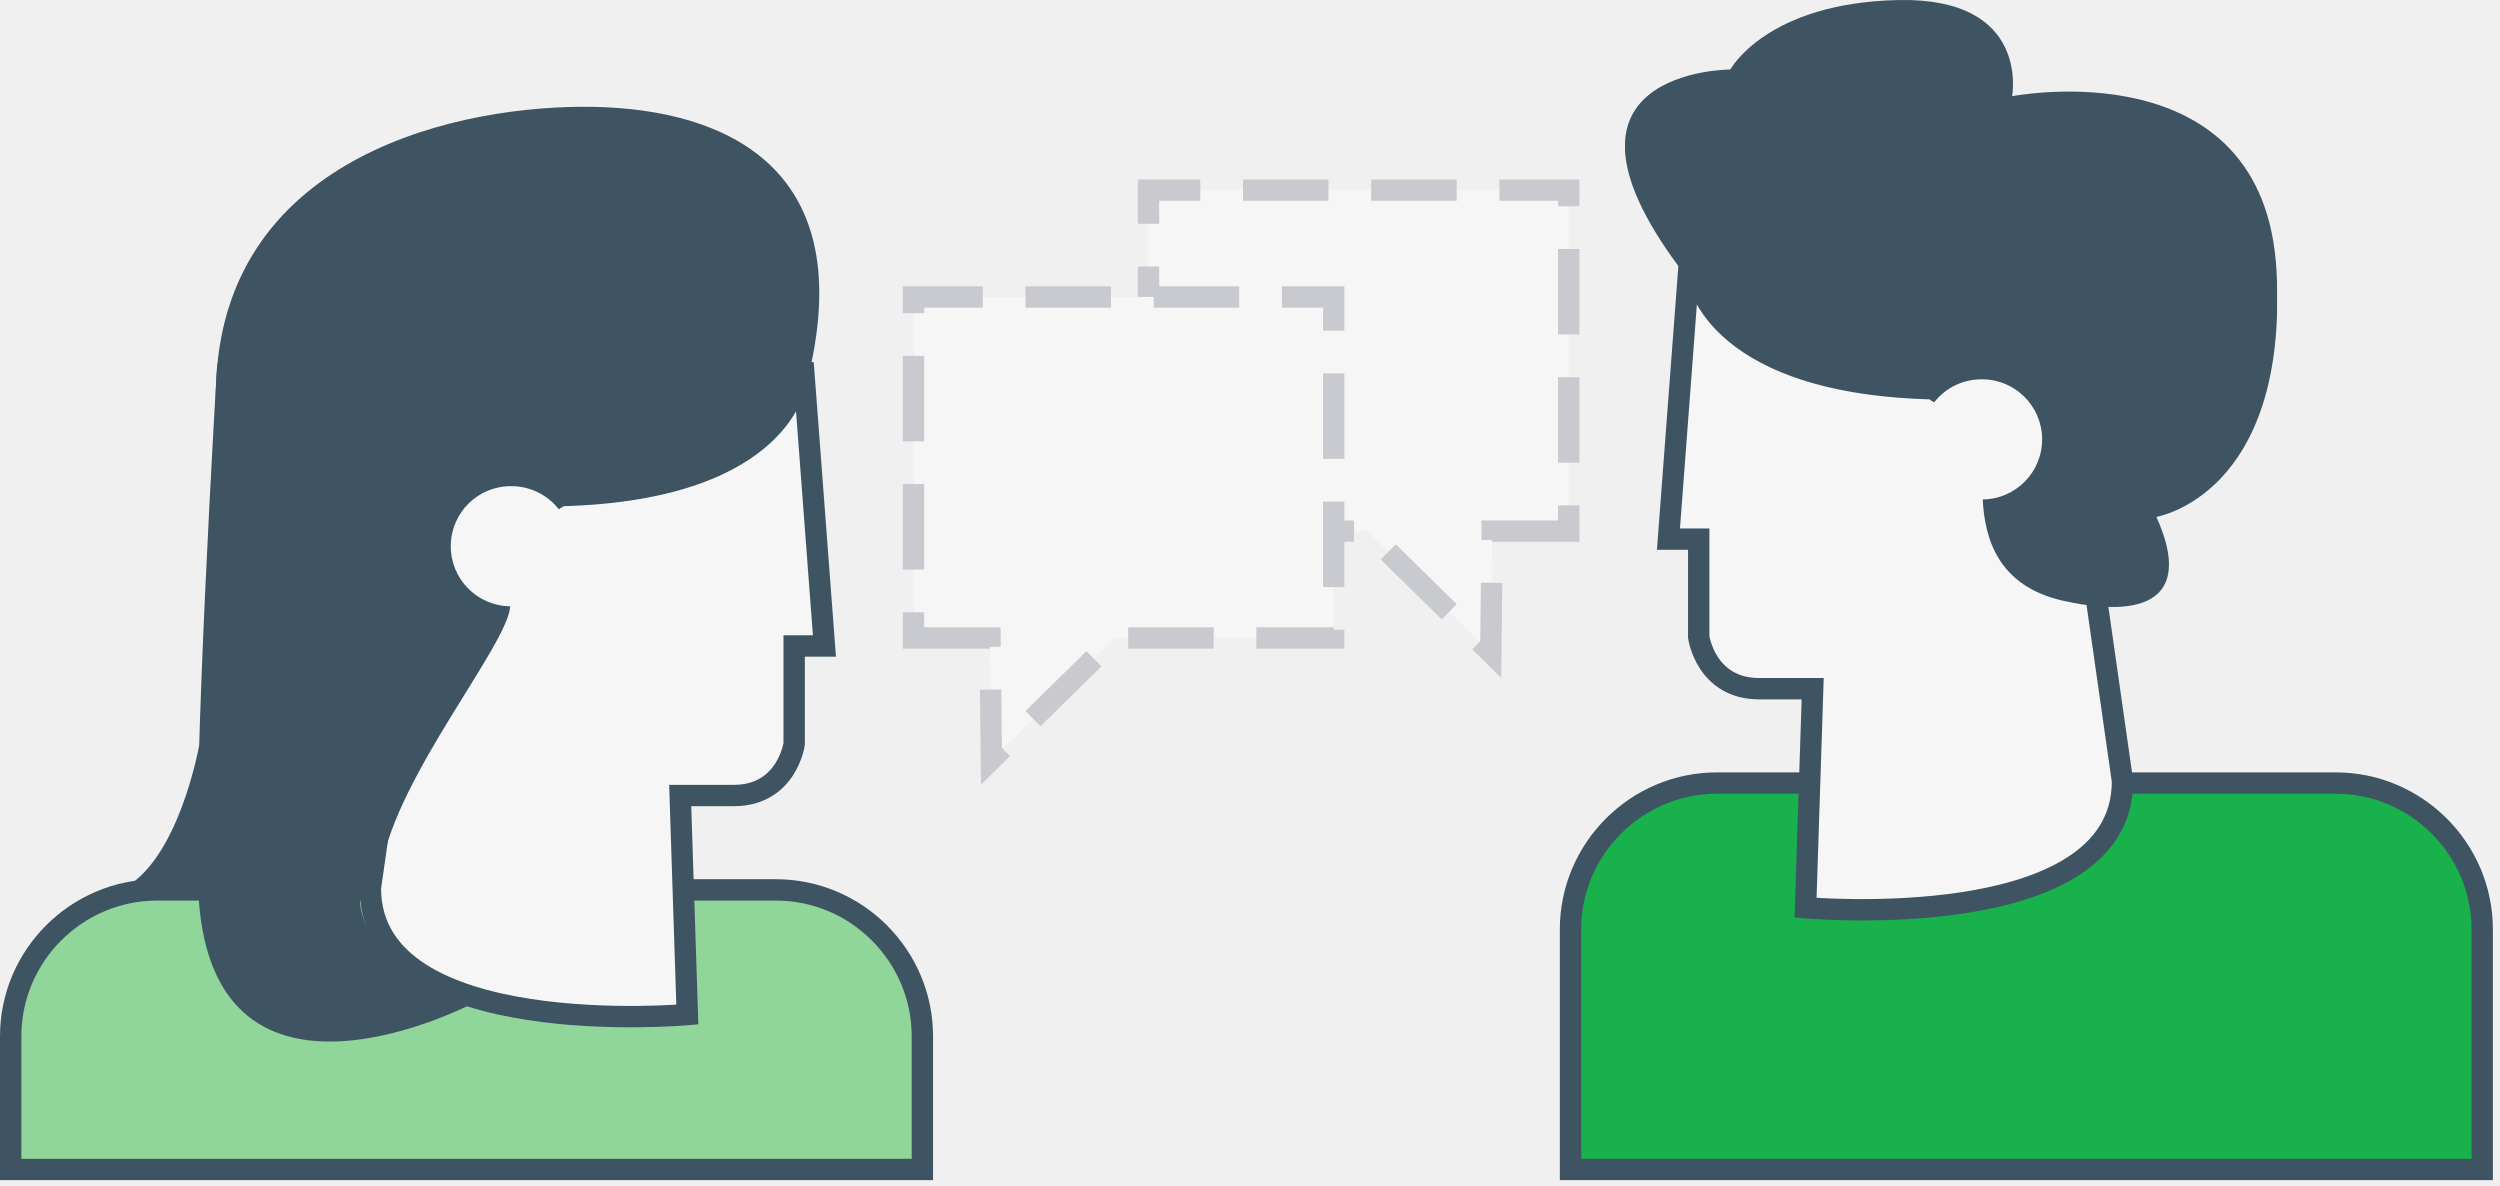
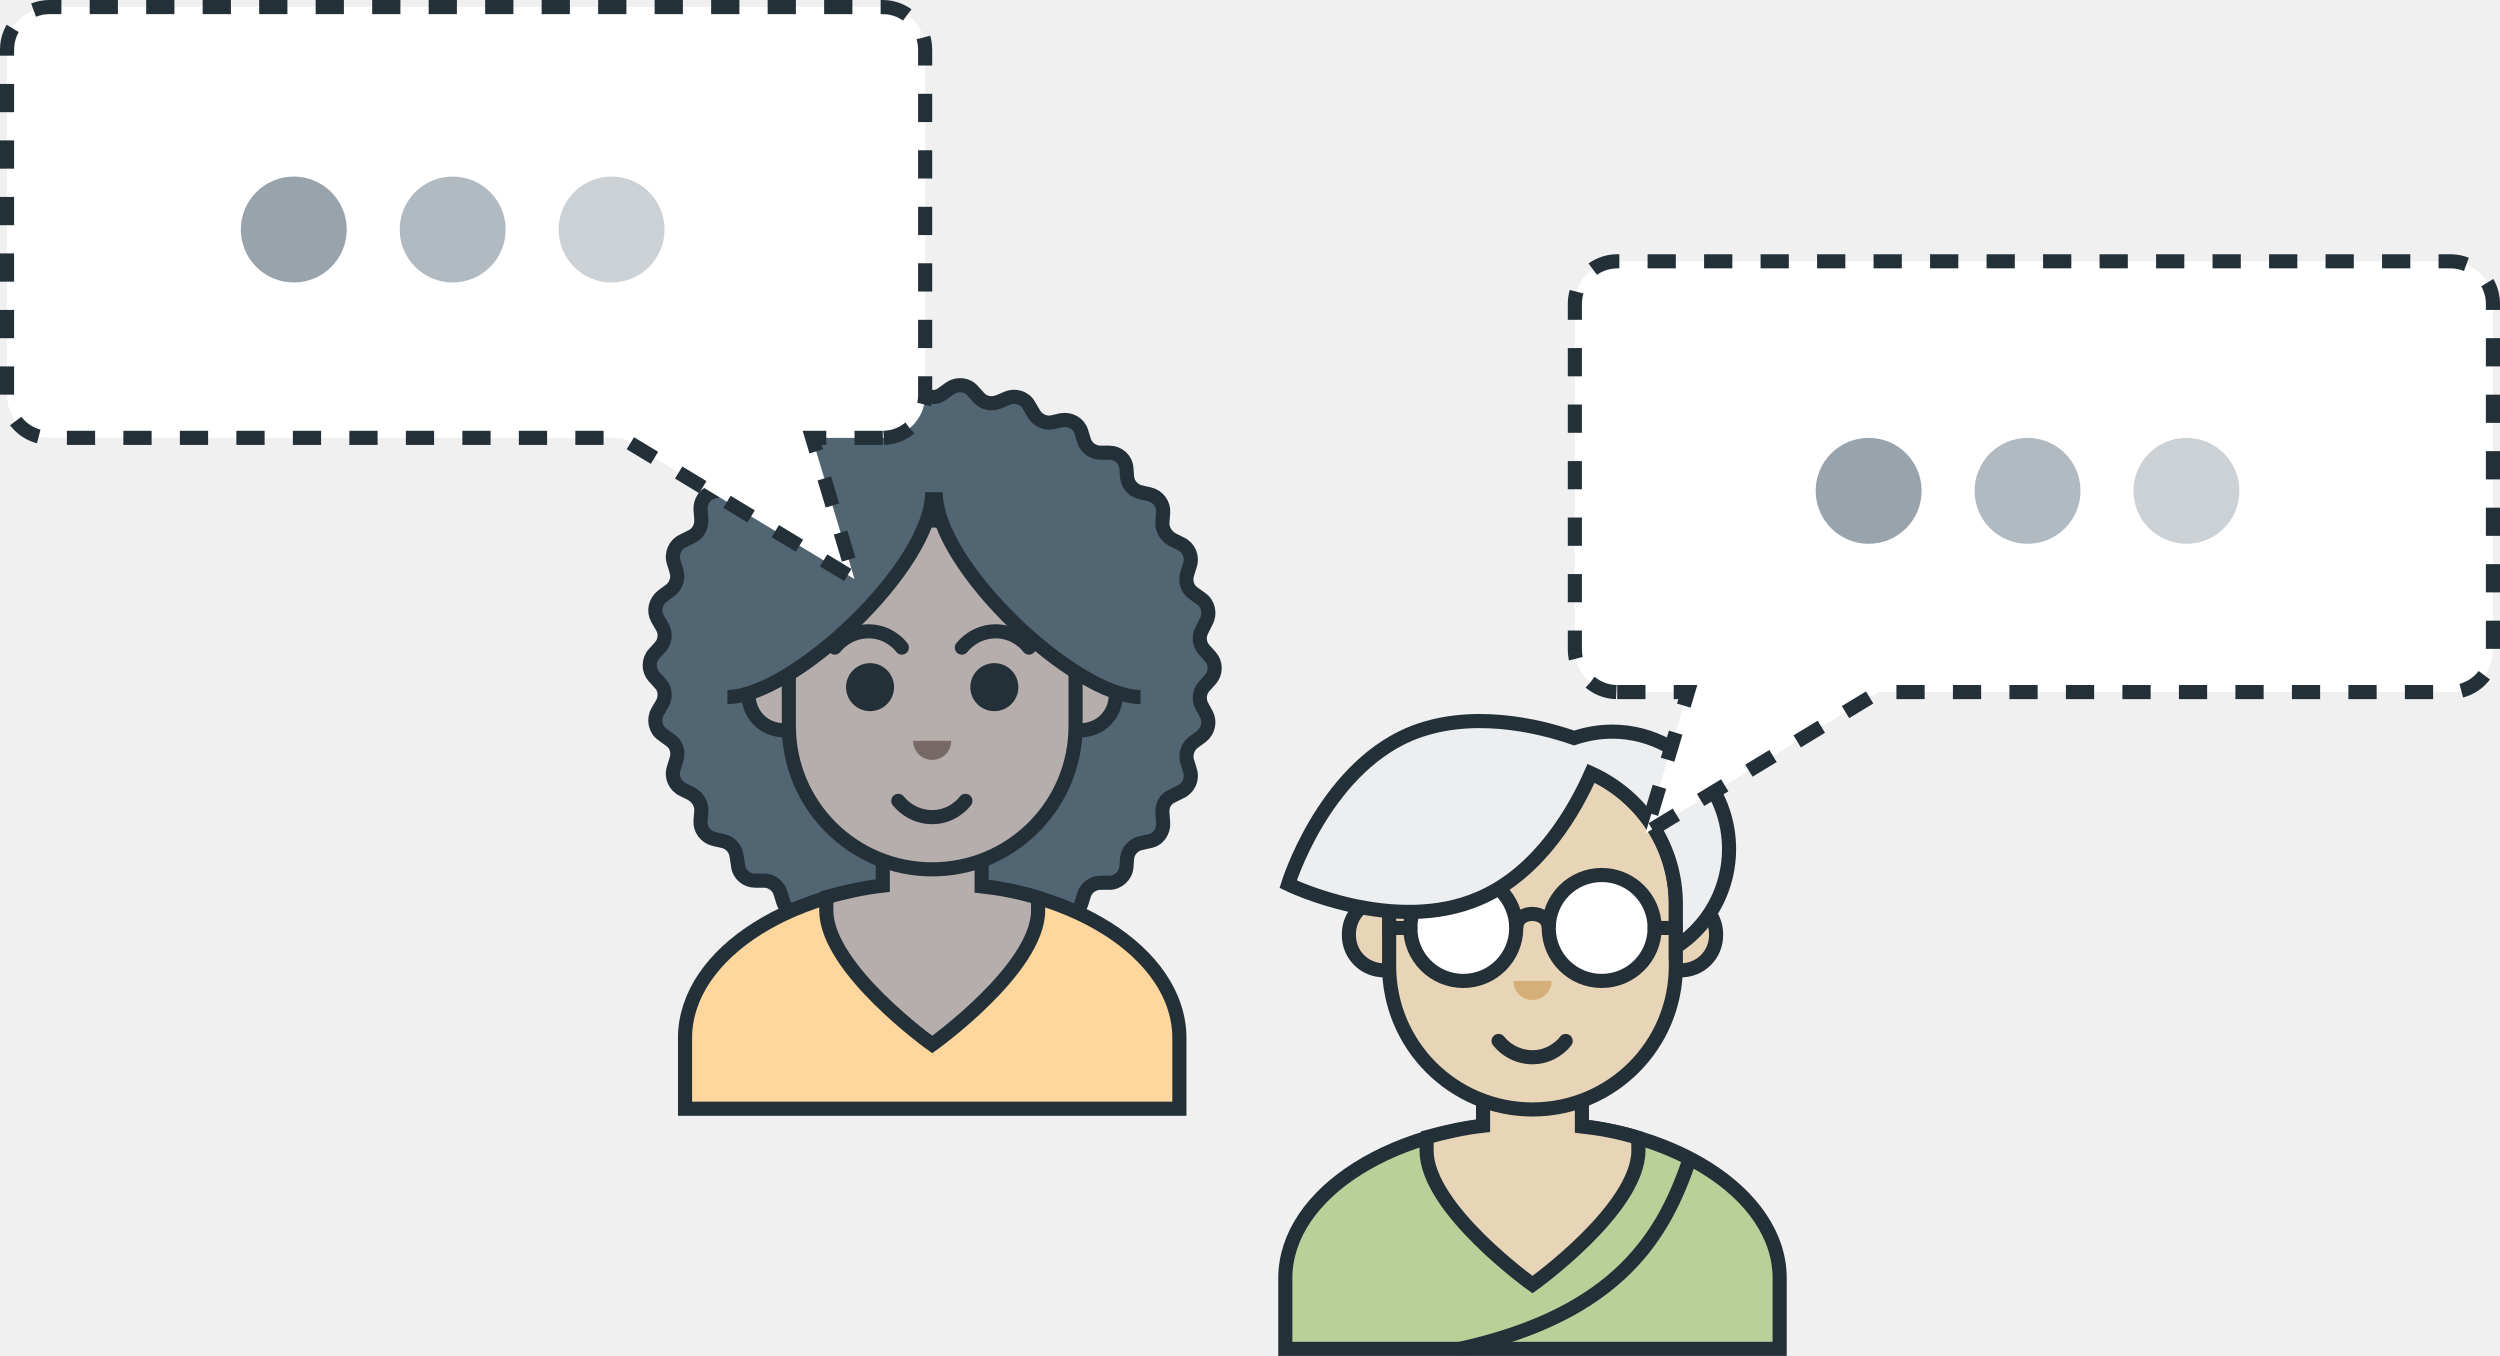
- <svg xmlns="http://www.w3.org/2000/svg" xmlns:xlink="http://www.w3.org/1999/xlink" width="234" height="111">
-   <defs>
-     <path id="a" d="M.09.537h61.066v56.815H.091z" />
-   </defs>
-   <g fill="none" fill-rule="evenodd">
-     <path fill="#19B14B" d="M232.334 109.463H147v-22.47c0-7.534 6.163-13.697 13.696-13.697h57.942c7.533 0 13.696 6.163 13.696 13.696v22.471z" />
-     <path stroke="#3F5463" stroke-width="2" d="M232.334 109.463H147v-22.47c0-7.534 6.163-13.697 13.696-13.697h57.942c7.533 0 13.696 6.163 13.696 13.696v22.471z" />
-     <path fill="#F5F6F5" d="M158.167 23.963l-2 26.5H159v9.166s.667 4.834 5.667 4.834h5l-.667 20.5s29.667 2.666 29.667-11.834L191.5 22.963l-33.333 1z" />
-     <path stroke="#3F5463" stroke-width="2" d="M158.167 23.963l-2 26.5H159v9.166s.667 4.834 5.667 4.834h5l-.667 20.5s29.667 2.666 29.667-11.834L191.5 22.963l-33.333 1z" />
-     <g transform="translate(152 -.537)">
-       <mask id="b" fill="#fff">
-         <use xlink:href="#a" />
-       </mask>
-       <path fill="#3F5463" d="M61.084 25.916c-1.125-21-24.75-16.375-24.75-16.375s1.75-9.25-10.625-9-15.75 6.5-15.75 6.5-19.125 0-4.125 19.375c0 0 1.25 10.875 22.75 11.5 0 0 .17.104.447.288a5.615 5.615 0 0 1 4.428-2.163 5.622 5.622 0 1 1 .123 11.244c.182 3.561 1.365 8.145 7.627 9.506 8.625 1.875 11.75-1 8.625-7.875 0 0 12.375-2 11.25-23" mask="url(#b)" />
-     </g>
-     <path fill="#00AC18" fill-opacity=".4" d="M1 109.463h85.334v-12.47c0-7.534-6.163-13.697-13.696-13.697H14.696C7.163 83.296 1 89.46 1 96.992v12.471z" />
-     <path stroke="#3F5463" stroke-width="2" d="M1 109.463h85.334v-12.47c0-7.534-6.163-13.697-13.696-13.697H14.696C7.163 83.296 1 89.46 1 96.992v12.471z" />
-     <path fill="#F5F6F5" d="M75.167 33.963l2 26.5h-2.833v9.166s-.667 4.834-5.667 4.834h-5l.667 20.5S34.667 97.63 34.667 83.13l7.167-50.166 33.333 1z" />
-     <path stroke="#3F5463" stroke-width="2" d="M75.167 33.963l2 26.5h-2.833v9.166s-.667 4.834-5.667 4.834h-5l.667 20.5S34.667 97.63 34.667 83.13l7.167-50.166 33.333 1z" />
-     <path fill="#3F5463" d="M20.25 35.38c1.125-21 23-25.626 35.375-25.376S80.667 15.796 75.5 35.88c0 0-1.25 10.875-22.75 11.5 0 0-.171.104-.447.288a5.615 5.615 0 0 0-4.428-2.163 5.622 5.622 0 1 0-.123 11.244c-.182 3.561-10.585 15.84-12.043 24.381-1.46 8.542-7.334-15.875-4.21-22.75 0 0-12.374-2-11.25-23" />
-     <path fill="#F5F6F5" d="M146.834 49.713h-7.167l-.125 11.375-11.583-11.375h-20.46V17.796h39.335z" />
-     <path stroke="#C8CACF" stroke-dasharray="8 4" stroke-width="2" d="M146.834 49.713h-7.167l-.125 11.375-11.583-11.375h-20.46V17.796h39.335z" />
-     <path fill="#F5F6F5" d="M85.5 59.713h7.167l.125 11.375 11.583-11.375h20.459V27.796H85.5z" />
-     <path stroke="#C8CACF" stroke-dasharray="8 4" stroke-width="2" d="M85.5 59.713h7.167l.125 11.375 11.583-11.375h20.459V27.796H85.5z" />
-     <path fill="#3F5463" d="M38.334 66.63s-3.25 12-4.5 16.25 5 10.5 10.5 11c0 0-24.375 12.874-25.75-10-.632-10.508 1.75-49.876 1.75-49.876" />
-     <path fill="#3F5463" d="M18.646 69.754s-1.937 11-7.312 13.5h8.874V70.13l-1.562-.375z" />
-   </g>
+ <svg xmlns="http://www.w3.org/2000/svg" id="Layer_1" viewBox="0 0 354 192">
+   <style>
+     .st1,.st2{fill:#e8d4b6;stroke:#243038;stroke-width:2;stroke-miterlimit:10}.st2{fill:#fff}.st4{stroke-linecap:round}.st4,.st6,.st9{fill:none;stroke:#243038;stroke-width:2;stroke-miterlimit:10}.st9{fill:#b6aeac}.st10{fill:#243038}.st13{fill:#fff;stroke:#243038;stroke-width:2;stroke-miterlimit:10;stroke-dasharray:4}.st14{fill:#99a3ac}.st15{fill:#b2bac1}.st16{fill:#ccd1d5}
+   </style>
+   <path d="M217 159c-19.3 0-35 9.9-35 22v10h70v-10c0-12.1-15.7-22-35-22z" fill="#b9d199" stroke="#243038" stroke-width="2" stroke-miterlimit="10" />
+   <path class="st1" d="M196 127.3h42c2.8 0 5 2.2 5 5v.1c0 2.8-2.2 5-5 5h-42c-2.8 0-5-2.2-5-5v-.1c0-2.8 2.2-5 5-5zM231.9 161.1c-2.6-.8-5.2-1.3-7.9-1.6V153c0-3.9-3.1-7-7-7s-7 3.1-7 7v6.4c-2.7.3-5.3.9-7.9 1.6-.1.6-.1 1.3-.1 1.9 0 8.3 15 19 15 19s15-10.7 15-19c0-.5 0-1.2-.1-1.8z" />
+   <path class="st1" d="M196.7 136.8c0 11.2 9.1 20.3 20.3 20.3s20.3-9.1 20.3-20.3V128c0-11.2-9.1-20.3-20.3-20.3s-20.3 9.1-20.3 20.3v8.8z" />
+   <circle class="st2" cx="207.2" cy="131.4" r="7.5" />
+   <circle class="st2" cx="226.8" cy="131.4" r="7.5" />
+   <path d="M217 141.6c1.5 0 2.7-1.2 2.7-2.7h-5.4c0 1.5 1.2 2.7 2.7 2.7z" fill="#d4b078" />
+   <path class="st4" d="M212.2 147.4c2.1 2.6 5.9 3.1 8.5 1 .4-.3.7-.6 1-1" />
+   <path d="M228.3 103.6c-1.8 0-3.6.3-5.4.9-5.2-1.8-14.9-4.1-23.4-.5-12.2 5.3-17.1 21.2-17.1 21.2s14.9 7.3 27.1 2c8.6-3.7 13.6-12.7 15.8-17.7 7.3 3.3 12 10.5 12 18.5v6.1c7.7-5 9.8-15.2 4.9-22.9-3.1-4.7-8.3-7.6-13.9-7.6z" fill="#eceeef" stroke="#243038" stroke-width="2" stroke-miterlimit="10" />
+   <path class="st6" d="M206.7 191c22.7-5 29-16.3 32.6-27M214.7 131.4c0-2.7 4.6-2.6 4.6 0" />
+   <path class="st4" d="M234.3 131.4h3M199.7 131.4h-3" />
+   <path d="M133.4 55.8l1.1-.8c1-.7 2.4-.6 3.2.3l.9 1c.7.8 1.8 1 2.8.6l1.2-.5c1.1-.5 2.5-.1 3.1 1l.7 1.2c.5.9 1.6 1.4 2.6 1.2l1.3-.3c1.2-.2 2.4.4 2.8 1.6l.4 1.3c.3 1 1.3 1.7 2.3 1.7h1.3c1.2 0 2.3.9 2.4 2.2l.1 1.3c.1 1 .9 1.9 1.9 2.1l1.3.3c1.2.3 2 1.4 1.9 2.6l-.1 1.3c-.1 1 .5 2 1.4 2.5l1.2.6c1.1.5 1.7 1.8 1.3 3l-.4 1.3c-.3 1 0 2.1.9 2.7l1.1.8c1 .7 1.3 2.1.7 3.2l-.6 1.2c-.5.9-.4 2 .3 2.8l.9 1c.8.9.8 2.3 0 3.2l-.9 1c-.7.8-.8 1.9-.3 2.8l.6 1.1c.6 1.1.3 2.4-.7 3.2l-1.1.8c-.8.6-1.2 1.7-.9 2.7l.4 1.3c.4 1.2-.2 2.5-1.3 3l-1.2.6c-1 .4-1.5 1.4-1.4 2.5l.1 1.3c.1 1.2-.7 2.4-1.9 2.6l-1.3.3c-1 .2-1.8 1.1-1.9 2.1l-.1 1.3c-.1 1.2-1.2 2.2-2.4 2.2h-1.3c-1 0-2 .7-2.3 1.7l-.4 1.3c-.4 1.2-1.6 1.9-2.8 1.6l-1.3-.6c-1-.2-2.1.2-2.6 1.1l-.7 1.1c-.6 1.1-1.9 1.5-3.1 1l-1.2-.5c-1-.4-2.1-.2-2.8.6l-.9 1c-.8.9-2.2 1.1-3.2.3l-1.1-.8c-.8-.6-2-.6-2.8 0l-1.1.8c-1 .7-2.4.6-3.2-.3l-.9-1c-.7-.8-1.8-1-2.8-.6l-1.2.5c-1.1.5-2.5.1-3.1-1l-.7-1.1c-.5-.9-1.6-1.4-2.6-1.1l-1.3.3c-1.2.2-2.4-.4-2.8-1.6l-.4-1.3c-.3-1-1.3-1.7-2.3-1.7h-1.3c-1.2 0-2.3-.9-2.4-2.2l-.2-1.3c-.1-1-.9-1.9-1.9-2.1l-1.3-.3c-1.2-.3-2-1.4-1.9-2.6l.1-1.3c.1-1-.5-2-1.4-2.5l-1.2-.6c-1.1-.5-1.7-1.8-1.3-3l.4-1.3c.3-1 0-2.1-.9-2.7l-1.1-.8c-1-.7-1.3-2.1-.7-3.2l.7-1.2c.5-.9.4-2.1-.3-2.8l-.9-1c-.8-.9-.8-2.3 0-3.2l.9-1c.7-.8.8-1.9.3-2.8l-.7-1.2c-.6-1.1-.3-2.4.7-3.2l1.1-.8c.8-.6 1.2-1.7.9-2.7l-.4-1.3c-.4-1.2.2-2.5 1.3-3l1.2-.6c.9-.4 1.5-1.4 1.4-2.5l-.1-1.3c-.1-1.2.7-2.4 1.9-2.6l1.3-.3c1-.2 1.8-1.1 1.9-2.1l.2-1.3c.2-1.2 1.2-2.1 2.4-2.1h1.3c1 0 2-.7 2.3-1.7l.4-1.3c.4-1.2 1.6-1.9 2.8-1.6l1.3.3c1 .2 2.1-.3 2.6-1.2l.7-1.2c.6-1.1 1.9-1.5 3.1-1l1.2.5c1 .4 2.1.2 2.8-.6l.9-1c.8-.9 2.2-1.1 3.2-.3l1.1.8c.8.9 2 .9 2.8.3z" fill="#526573" stroke="#243038" stroke-width="2" stroke-miterlimit="10" />
+   <path d="M132 125c-19.3 0-35 9.9-35 22v10h70v-10c0-12.1-15.7-22-35-22z" fill="#fdd79d" stroke="#243038" stroke-width="2" stroke-miterlimit="10" />
+   <path class="st9" d="M111 93.3h42c2.8 0 5 2.2 5 5v.1c0 2.8-2.2 5-5 5h-42c-2.8 0-5-2.2-5-5v-.1c0-2.8 2.2-5 5-5zM146.9 127.1c-2.6-.8-5.2-1.3-7.9-1.6V119c0-3.9-3.1-7-7-7s-7 3.1-7 7v6.4c-2.7.3-5.3.9-7.9 1.6-.1.6-.1 1.3-.1 1.9 0 8.3 15 19 15 19s15-10.7 15-19c0-.5 0-1.2-.1-1.8z" />
+   <path class="st9" d="M111.7 102.8c0 11.2 9.1 20.3 20.3 20.3 11.2 0 20.3-9.1 20.3-20.3V94c0-11.2-9.1-20.3-20.3-20.3s-20.3 9.1-20.3 20.3v8.8z" />
+   <circle class="st10" cx="123.2" cy="97.3" r="3.4" />
+   <circle class="st10" cx="140.8" cy="97.3" r="3.4" />
+   <path d="M132 107.6c1.5 0 2.7-1.2 2.7-2.7h-5.4c0 1.5 1.2 2.7 2.7 2.7z" fill="#776966" />
+   <path class="st4" d="M127.2 113.4c2.1 2.6 5.9 3.1 8.5 1 .4-.3.7-.6 1-1M118.2 91.7c2.1-2.6 5.9-3.1 8.5-1 .4.3.7.6 1 1M136.2 91.7c2.1-2.6 5.9-3.1 8.5-1 .4.3.7.6 1 1" />
+   <path d="M103 97.7c9.2 0 29-18.4 29-29h.5c0 10.6 19.9 29 29 29L152.3 75 132 62l-26 15-3 20.7z" fill="#526573" />
+   <path class="st6" d="M132 69.7c0 10.6-19.9 29-29 29M132.5 69.7c0 10.6 19.9 29 29 29" />
+   <path class="st13" d="M229 98h10l-6 20 33-20h81c3.3 0 6-2.7 6-6V43c0-3.3-2.7-6-6-6H229c-3.3 0-6 2.7-6 6v49c0 3.3 2.7 6 6 6zM125 62h-10l6 20-33-20H7c-3.3 0-6-2.7-6-6V7c0-3.3 2.7-6 6-6h118c3.3 0 6 2.7 6 6v49c0 3.3-2.7 6-6 6z" />
+   <circle class="st14" cx="41.6" cy="32.5" r="7.5" />
+   <circle class="st15" cx="64.1" cy="32.5" r="7.5" />
+   <circle class="st16" cx="86.6" cy="32.5" r="7.5" />
+   <circle class="st14" cx="264.6" cy="69.5" r="7.5" />
+   <circle class="st15" cx="287.1" cy="69.5" r="7.5" />
+   <circle class="st16" cx="309.6" cy="69.5" r="7.5" />
</svg>
